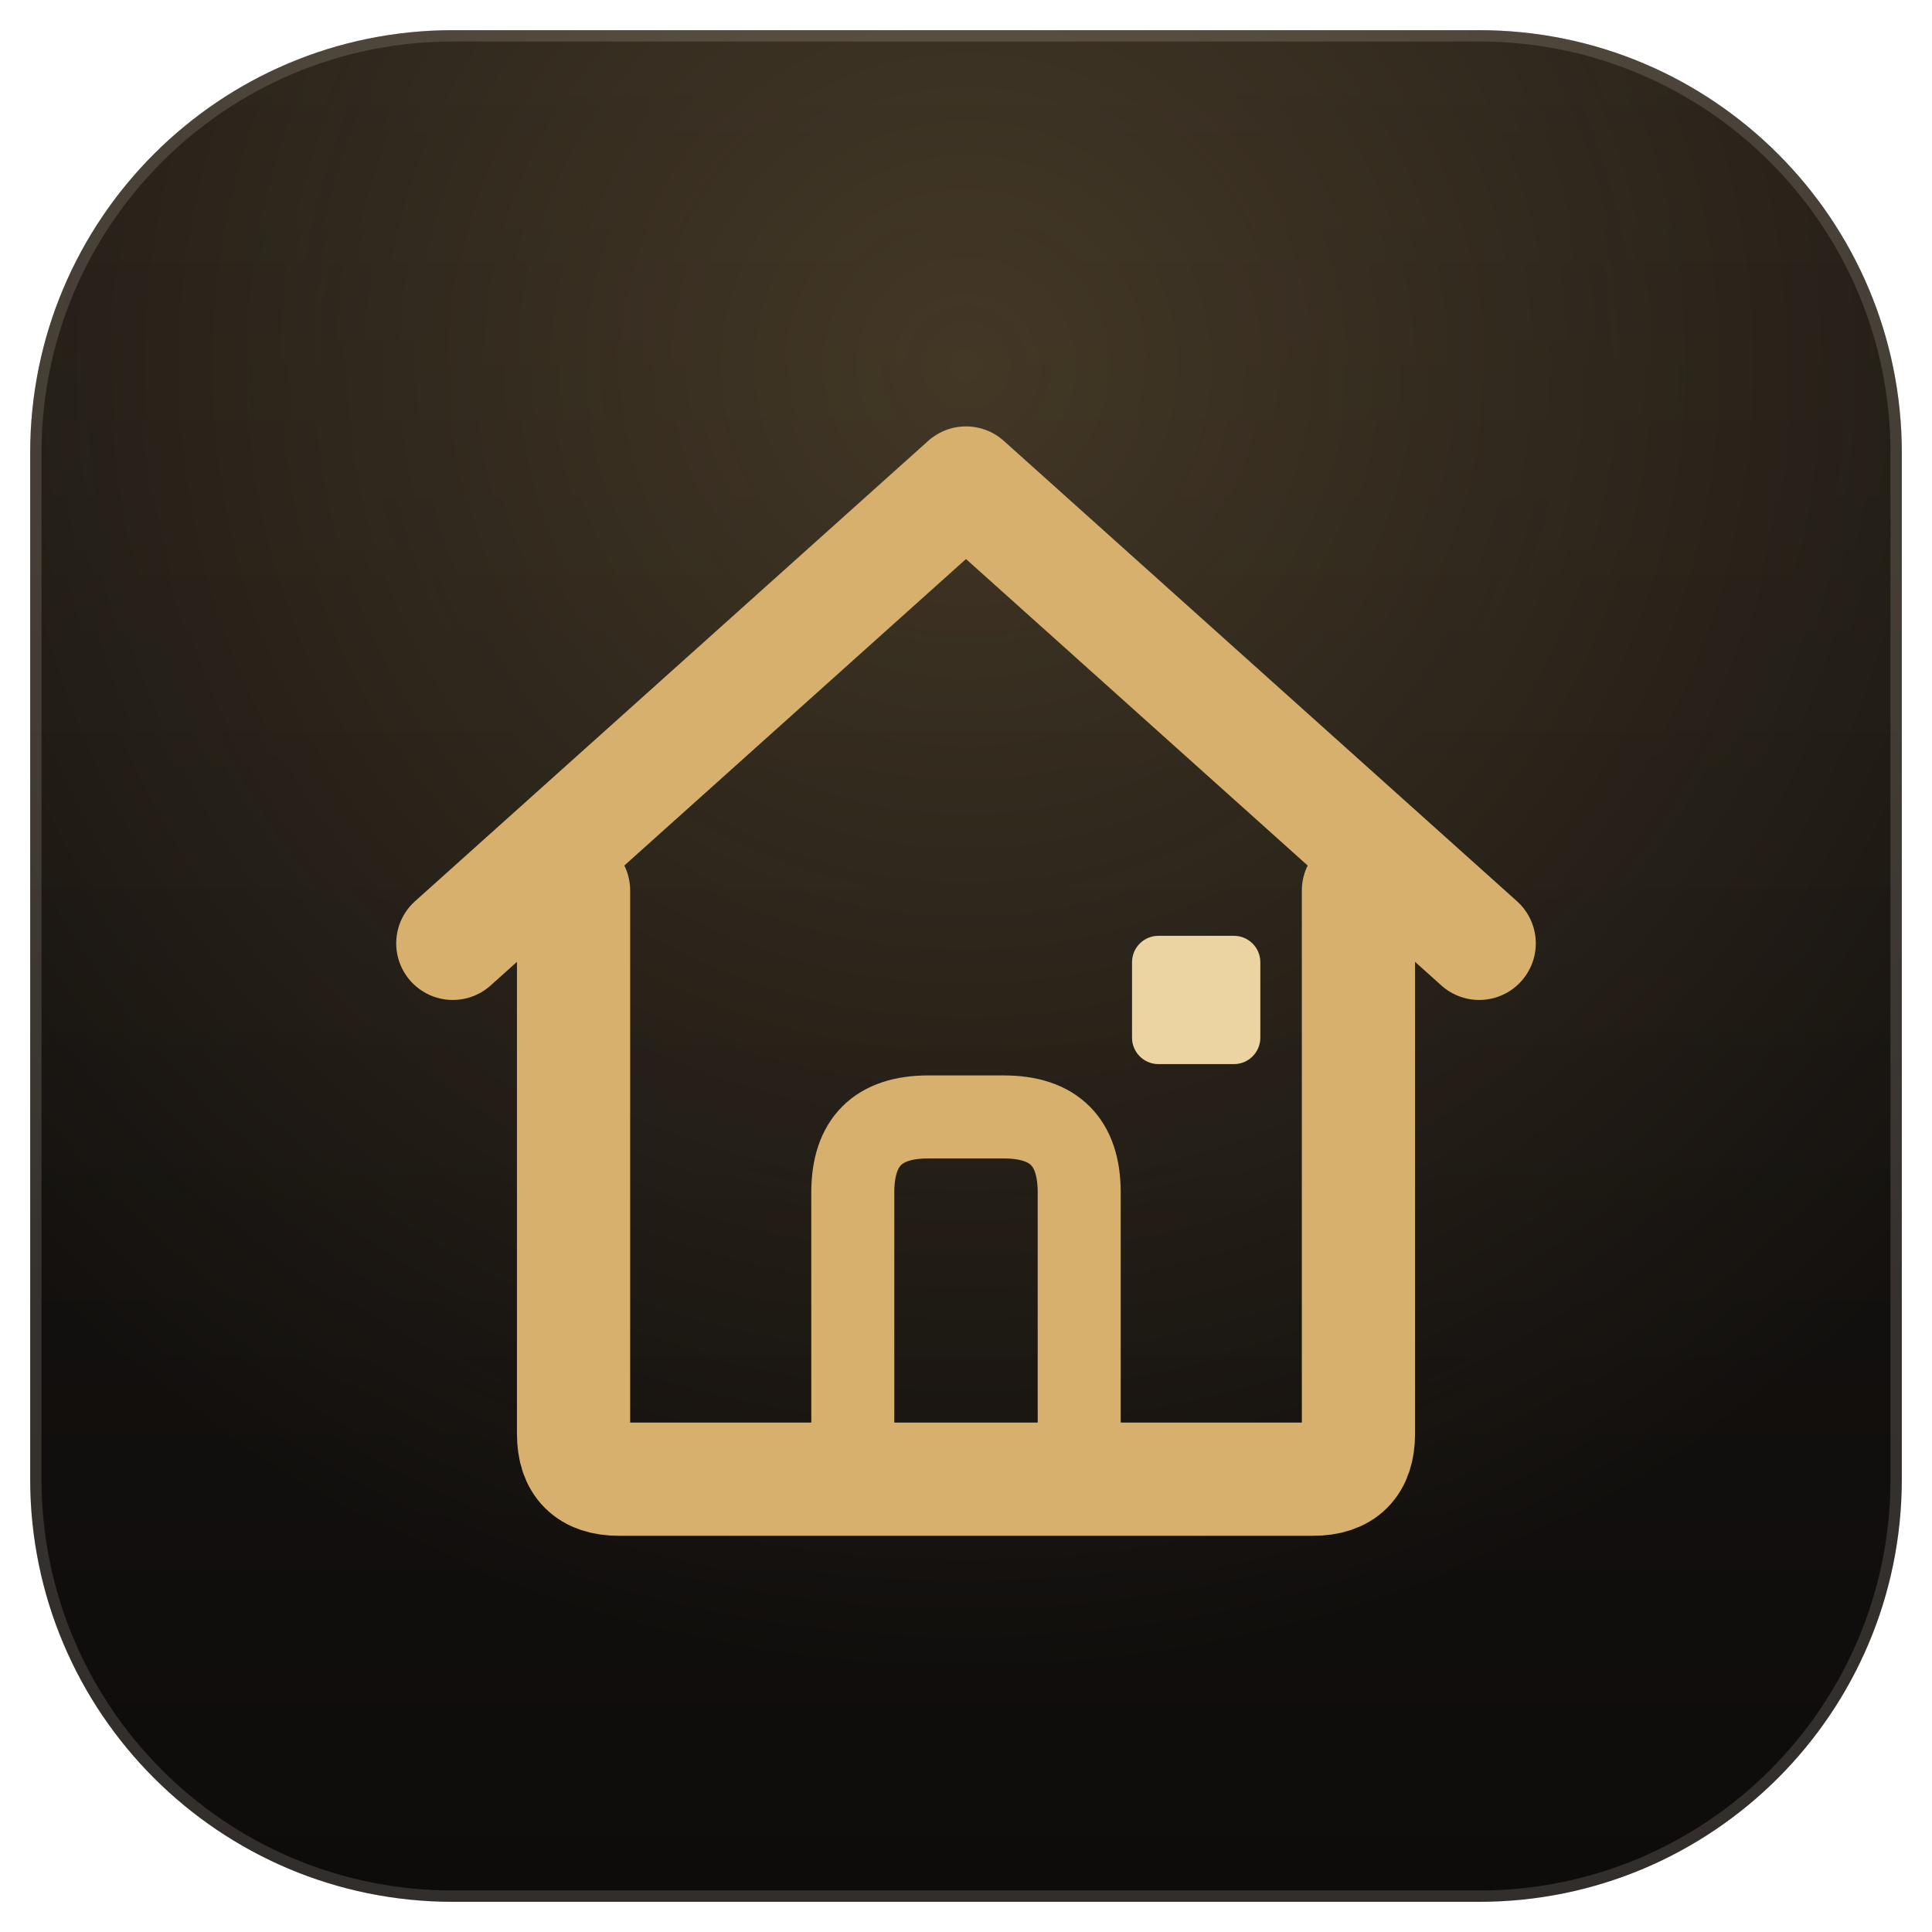
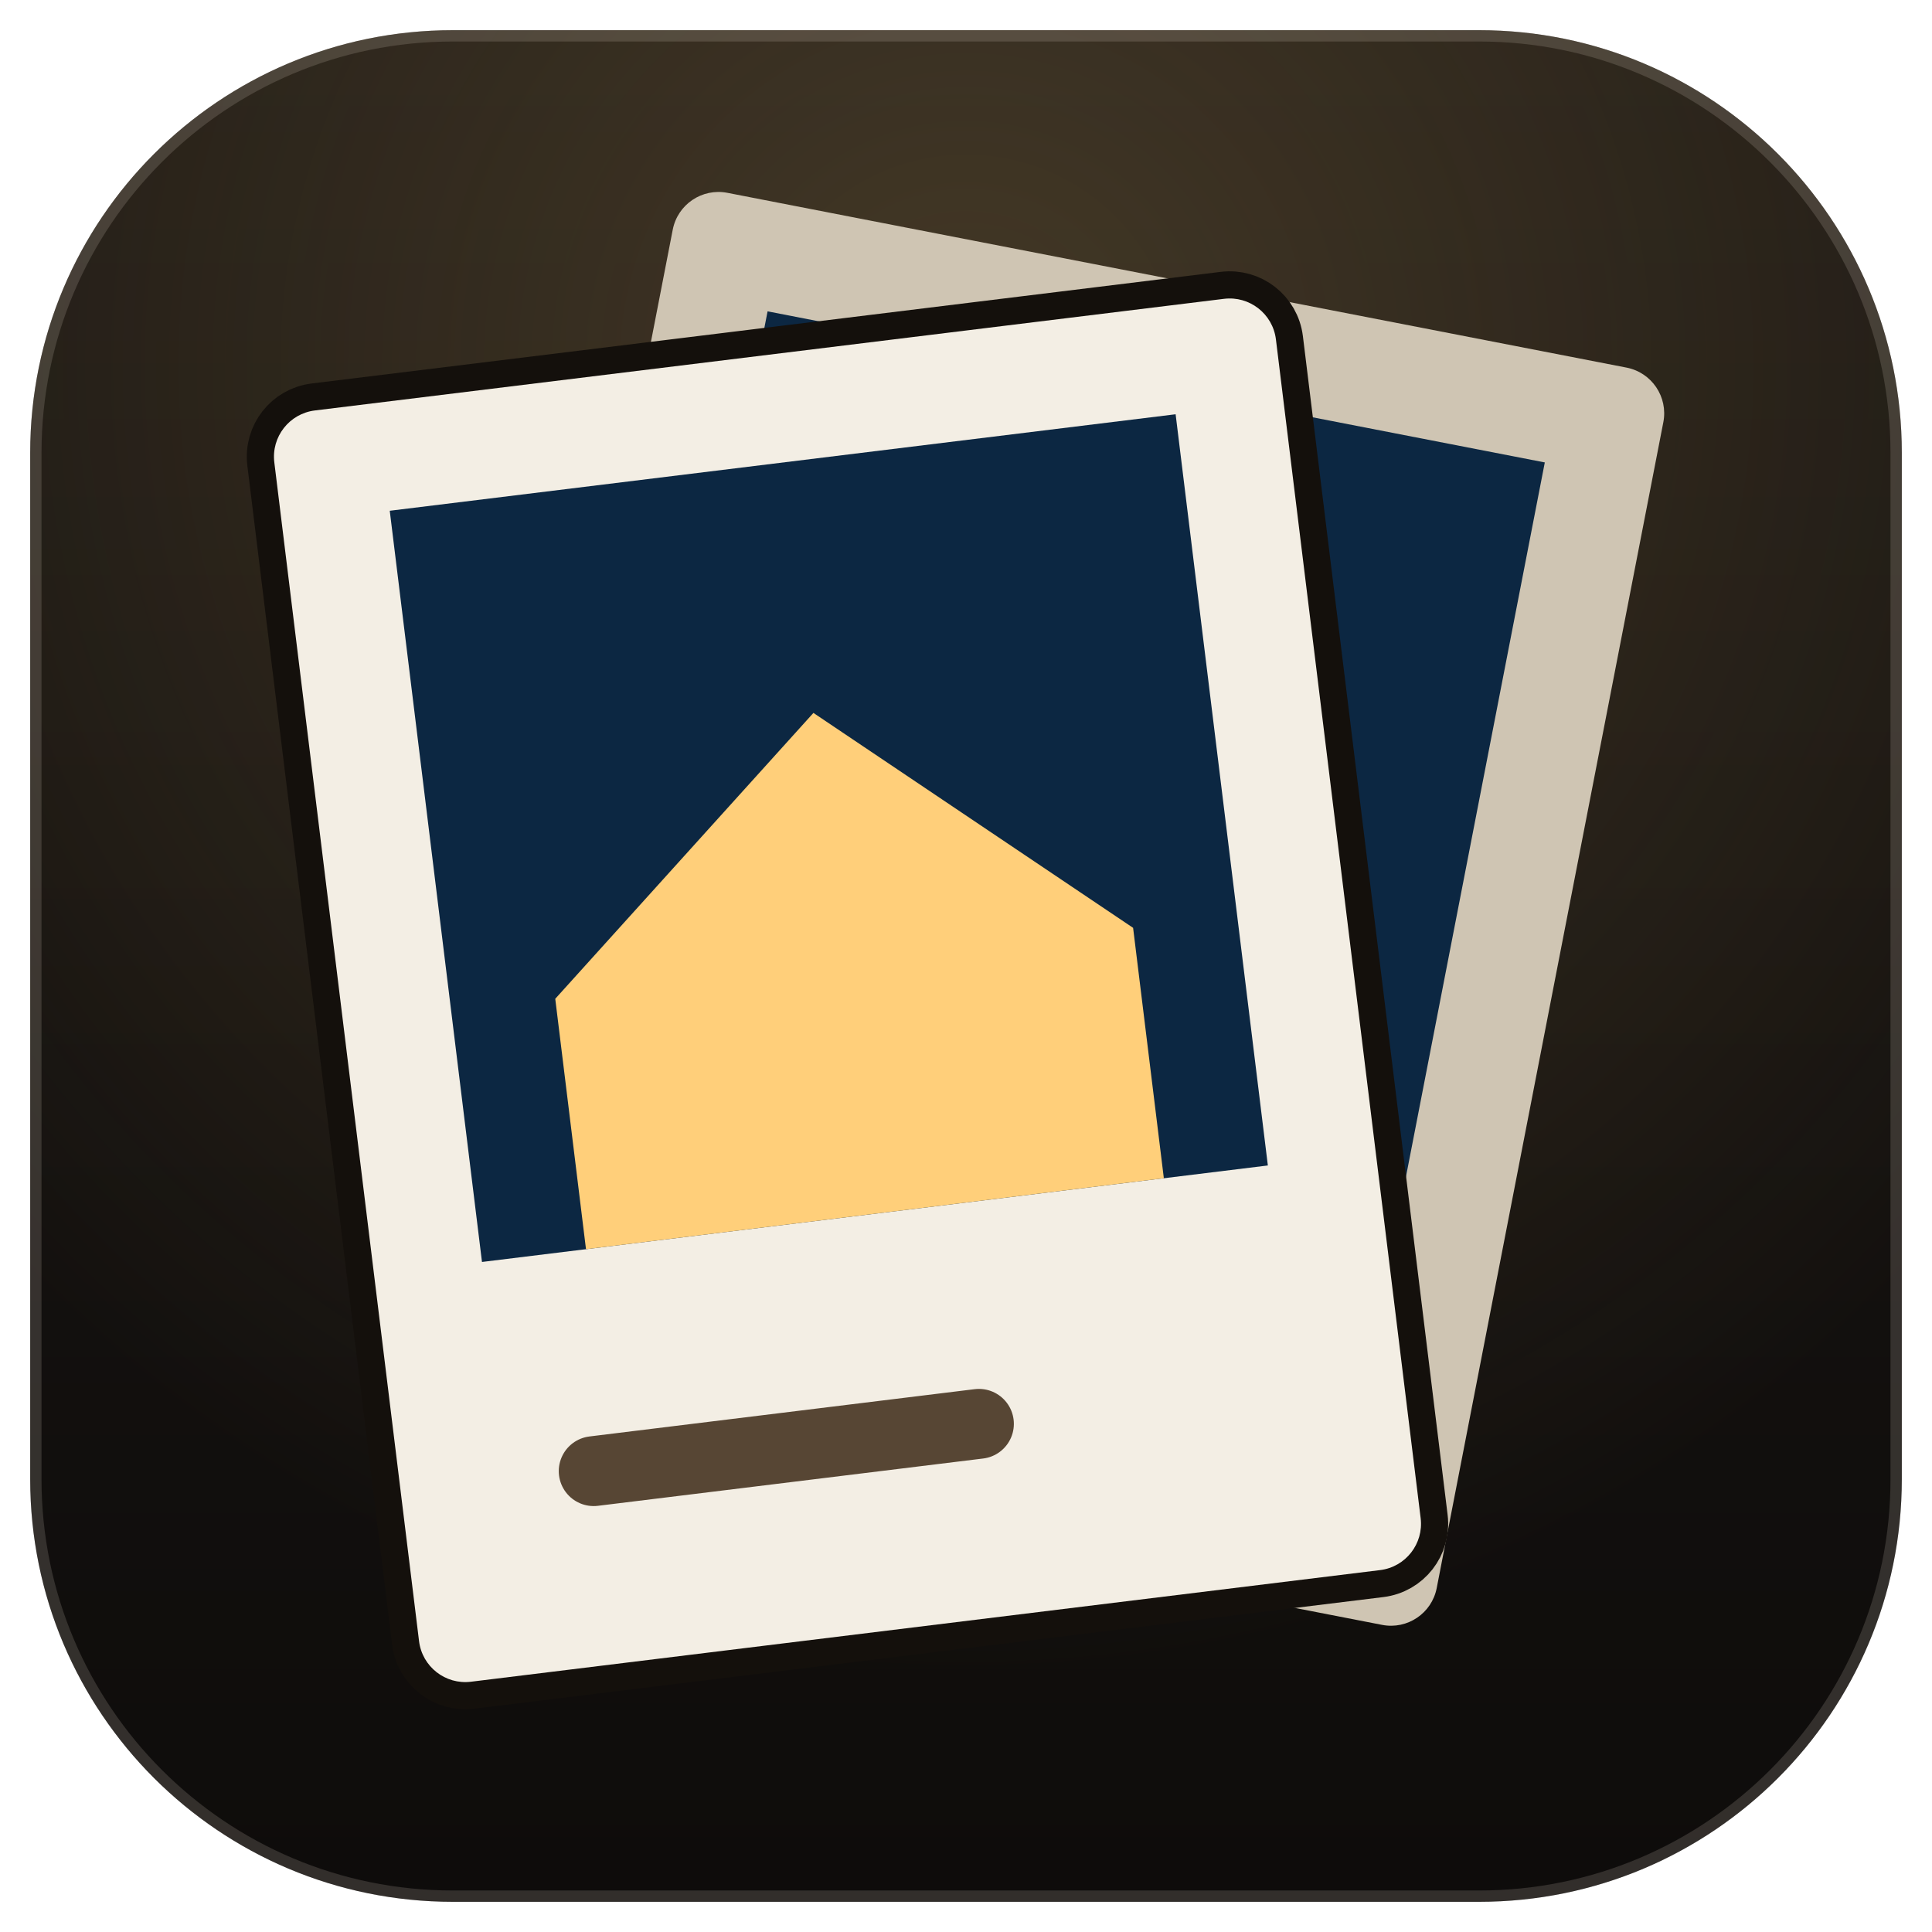
<svg xmlns="http://www.w3.org/2000/svg" width="512" height="512" viewBox="0 0 512 512">
  <defs>
    <linearGradient id="room" x1="0" y1="0" x2="0" y2="1">
      <stop offset="0" stop-color="#1c1814" />
      <stop offset="1" stop-color="#0e0c0b" />
    </linearGradient>
    <radialGradient id="lamp" cx="0.5" cy="0.18" r="0.7">
      <stop offset="0" stop-color="#d6b06c" stop-opacity="0.22" />
      <stop offset="1" stop-color="#d6b06c" stop-opacity="0" />
    </radialGradient>
  </defs>
  <rect x="8" y="8" width="496" height="496" rx="112" fill="url(#room)" />
  <rect x="8" y="8" width="496" height="496" rx="112" fill="url(#lamp)" />
  <rect x="9.5" y="9.5" width="493" height="493" rx="110.5" fill="none" stroke="#efe6d6" stroke-opacity="0.16" stroke-width="3" />
-   <path d="M120 250 L256 128 L392 250" fill="none" stroke="#d6b06c" stroke-width="30" stroke-linecap="round" stroke-linejoin="round" />
-   <path d="M152 236 L152 380 Q152 392 164 392 L348 392 Q360 392 360 380 L360 236" fill="none" stroke="#d6b06c" stroke-width="30" stroke-linecap="round" stroke-linejoin="round" />
-   <path d="M226 392 L226 316 Q226 296 246 296 L266 296 Q286 296 286 316 L286 392" fill="none" stroke="#d6b06c" stroke-width="22" stroke-linejoin="round" />
-   <rect x="300" y="248" width="34" height="34" rx="7" fill="#ecd3a2" />
+   <svg x="40" y="40" width="432" height="432" viewBox="3 3 42 42">
+     <g transform="rotate(11 26 24)">
+       <rect x="13" y="6" width="26" height="33" rx="1.2" fill="#cfc5b3" />
+       <rect x="15.8" y="8.8" width="20.4" height="19.5" fill="#0c2742" />
+     </g>
+     <g transform="rotate(-7 22 25)">
+       <rect x="8" y="8" width="26" height="33" rx="1.2" fill="#f3eee4" stroke="#14100c" stroke-width="1.4" paint-order="stroke" />
+       <rect x="10.8" y="10.8" width="20.4" height="19.5" fill="#0c2742" />
+       <path d="M13.5 30.3v-6.5l7.5-6.5 7.5 6.5v6.5z" fill="#ffcf7a" />
+       <path d="M13 36h10" stroke="#574634" stroke-width="1.8" stroke-linecap="round" />
+     </g>
+   </svg>
</svg>
